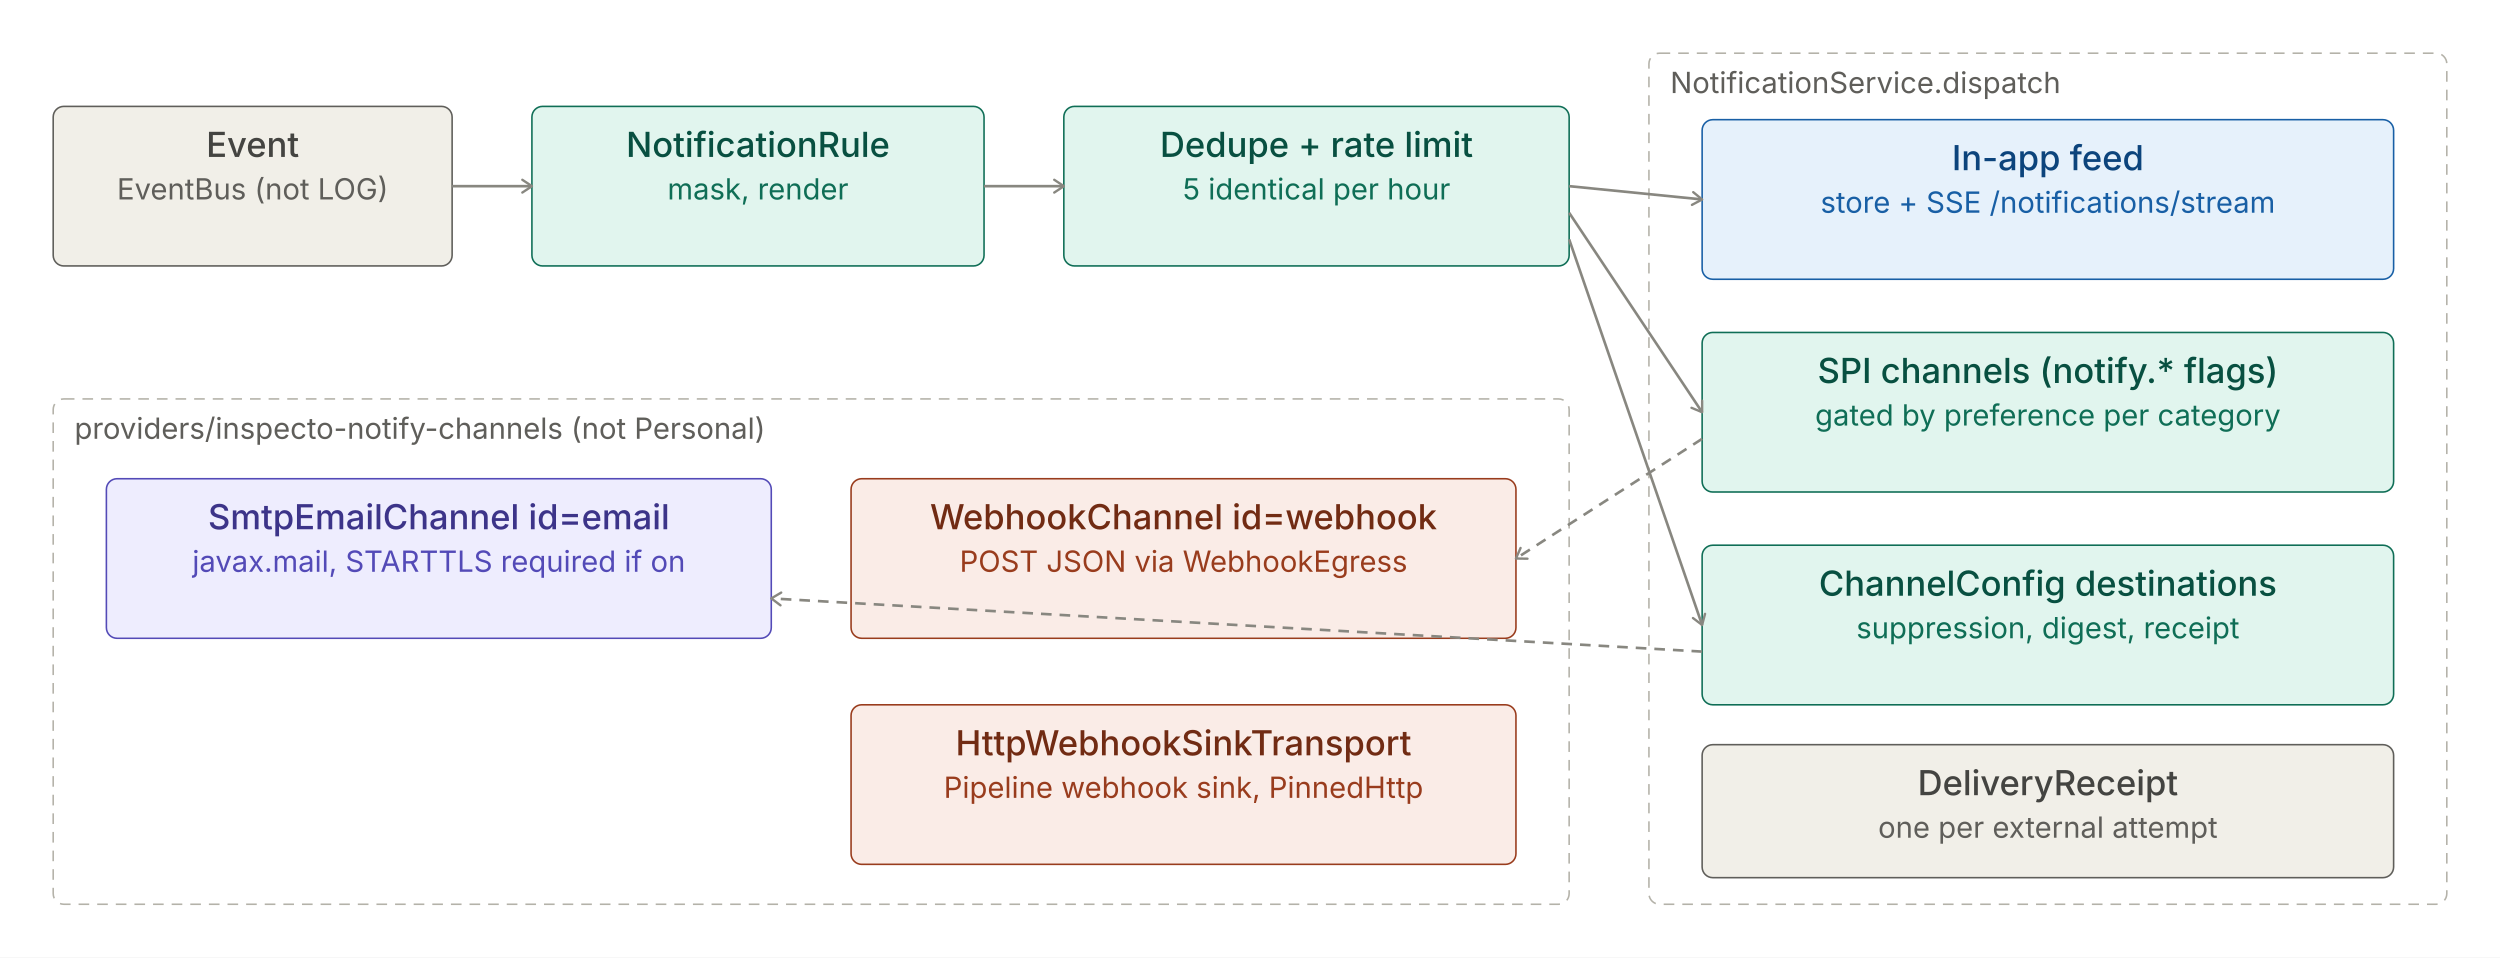
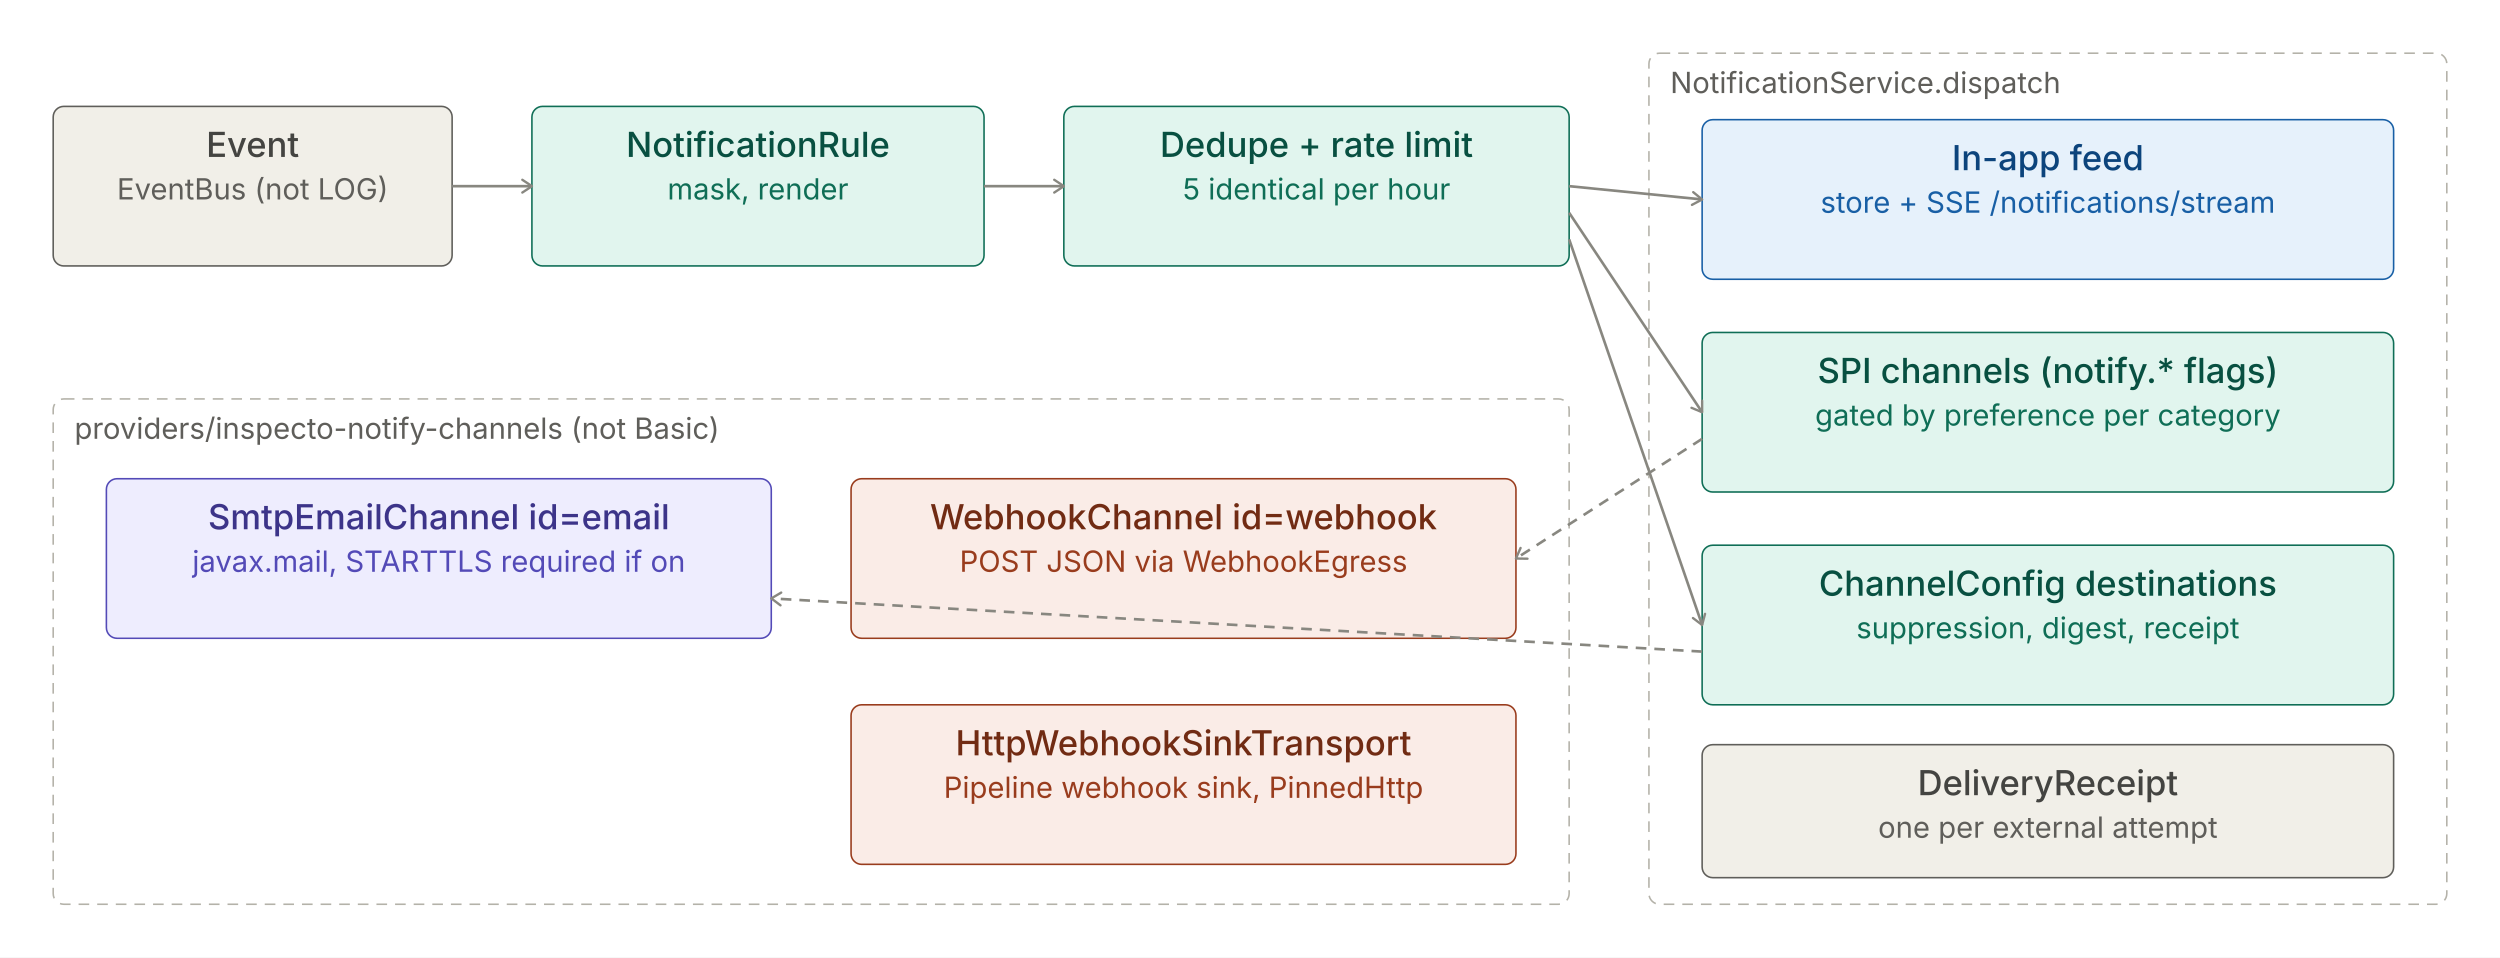
<svg xmlns="http://www.w3.org/2000/svg" width="940" viewBox="0 0 940 360" role="img" font-family="system-ui, -apple-system, Segoe UI, sans-serif">
  <defs>
    <marker id="a" viewBox="0 0 10 10" refX="8" refY="5" markerWidth="6" markerHeight="6" orient="auto-start-reverse">
      <path d="M2 1L8 5L2 9" fill="none" stroke="#888780" stroke-width="1.5" stroke-linecap="round" stroke-linejoin="round" />
    </marker>
  </defs>
  <rect x="0" y="0" width="940" height="360" fill="#FFFFFF" />
  <rect x="20" y="40" width="150" height="60" rx="4" fill="#F1EFE8" stroke="#5F5E5A" stroke-width="0.6" />
  <text x="95" y="59" text-anchor="middle" font-size="13" font-weight="500" fill="#444441">Event</text>
  <text x="95" y="75" text-anchor="middle" font-size="11" fill="#5F5E5A">EventBus (not LOG)</text>
  <rect x="200" y="40" width="170" height="60" rx="4" fill="#E1F5EE" stroke="#0F6E56" stroke-width="0.6" />
  <text x="285" y="59" text-anchor="middle" font-size="13" font-weight="500" fill="#085041">NotificationRule</text>
  <text x="285" y="75" text-anchor="middle" font-size="11" fill="#0F6E56">mask, render</text>
  <rect x="400" y="40" width="190" height="60" rx="4" fill="#E1F5EE" stroke="#0F6E56" stroke-width="0.6" />
  <text x="495" y="59" text-anchor="middle" font-size="13" font-weight="500" fill="#085041">Dedupe + rate limit</text>
  <text x="495" y="75" text-anchor="middle" font-size="11" fill="#0F6E56">5 identical per hour</text>
  <line x1="170" y1="70" x2="200" y2="70" stroke="#888780" stroke-width="1" marker-end="url(#a)" />
  <line x1="370" y1="70" x2="400" y2="70" stroke="#888780" stroke-width="1" marker-end="url(#a)" />
  <rect x="620" y="20" width="300" height="320" rx="4" fill="none" stroke="#B4B2A9" stroke-width="0.6" stroke-dasharray="4 3" />
  <text x="628" y="35" font-size="11" fill="#5F5E5A">NotificationService.dispatch</text>
  <rect x="640" y="45" width="260" height="60" rx="4" fill="#E6F1FB" stroke="#185FA5" stroke-width="0.6" />
  <text x="770" y="64" text-anchor="middle" font-size="13" font-weight="500" fill="#0C447C">In-app feed</text>
  <text x="770" y="80" text-anchor="middle" font-size="11" fill="#185FA5">store + SSE /notifications/stream</text>
  <rect x="640" y="125" width="260" height="60" rx="4" fill="#E1F5EE" stroke="#0F6E56" stroke-width="0.6" />
  <text x="770" y="144" text-anchor="middle" font-size="13" font-weight="500" fill="#085041">SPI channels (notify.* flags)</text>
  <text x="770" y="160" text-anchor="middle" font-size="11" fill="#0F6E56">gated by preference per category</text>
  <rect x="640" y="205" width="260" height="60" rx="4" fill="#E1F5EE" stroke="#0F6E56" stroke-width="0.6" />
  <text x="770" y="224" text-anchor="middle" font-size="13" font-weight="500" fill="#085041">ChannelConfig destinations</text>
  <text x="770" y="240" text-anchor="middle" font-size="11" fill="#0F6E56">suppression, digest, receipt</text>
  <rect x="640" y="280" width="260" height="50" rx="4" fill="#F1EFE8" stroke="#5F5E5A" stroke-width="0.6" />
  <text x="770" y="299" text-anchor="middle" font-size="13" font-weight="500" fill="#444441">DeliveryReceipt</text>
  <text x="770" y="315" text-anchor="middle" font-size="11" fill="#5F5E5A">one per external attempt</text>
  <line x1="590" y1="70" x2="640" y2="75" stroke="#888780" stroke-width="1" marker-end="url(#a)" />
  <line x1="590" y1="80" x2="640" y2="155" stroke="#888780" stroke-width="1" marker-end="url(#a)" />
  <line x1="590" y1="90" x2="640" y2="235" stroke="#888780" stroke-width="1" marker-end="url(#a)" />
  <rect x="20" y="150" width="570" height="190" rx="4" fill="none" stroke="#B4B2A9" stroke-width="0.6" stroke-dasharray="4 3" />
-   <text x="28" y="165" font-size="11" fill="#5F5E5A">providers/inspecto-notify-channels (not Personal)</text>
+   <text x="28" y="165" font-size="11" fill="#5F5E5A">providers/inspecto-notify-channels (not Basic)</text>
  <rect x="40" y="180" width="250" height="60" rx="4" fill="#EEEDFE" stroke="#534AB7" stroke-width="0.6" />
  <text x="165" y="199" text-anchor="middle" font-size="13" font-weight="500" fill="#3C3489">SmtpEmailChannel  id=email</text>
  <text x="165" y="215" text-anchor="middle" font-size="11" fill="#534AB7">javax.mail, STARTTLS required if on</text>
  <rect x="320" y="180" width="250" height="60" rx="4" fill="#FAECE7" stroke="#993C1D" stroke-width="0.6" />
  <text x="445" y="199" text-anchor="middle" font-size="13" font-weight="500" fill="#712B13">WebhookChannel  id=webhook</text>
  <text x="445" y="215" text-anchor="middle" font-size="11" fill="#993C1D">POST JSON via WebhookEgress</text>
  <rect x="320" y="265" width="250" height="60" rx="4" fill="#FAECE7" stroke="#993C1D" stroke-width="0.6" />
  <text x="445" y="284" text-anchor="middle" font-size="13" font-weight="500" fill="#712B13">HttpWebhookSinkTransport</text>
  <text x="445" y="300" text-anchor="middle" font-size="11" fill="#993C1D">Pipeline webhook sink, PinnedHttp</text>
  <line x1="640" y1="165" x2="570" y2="210" stroke="#888780" stroke-width="1" stroke-dasharray="4 3" marker-end="url(#a)" />
  <line x1="640" y1="245" x2="290" y2="225" stroke="#888780" stroke-width="1" stroke-dasharray="4 3" marker-end="url(#a)" />
</svg>
